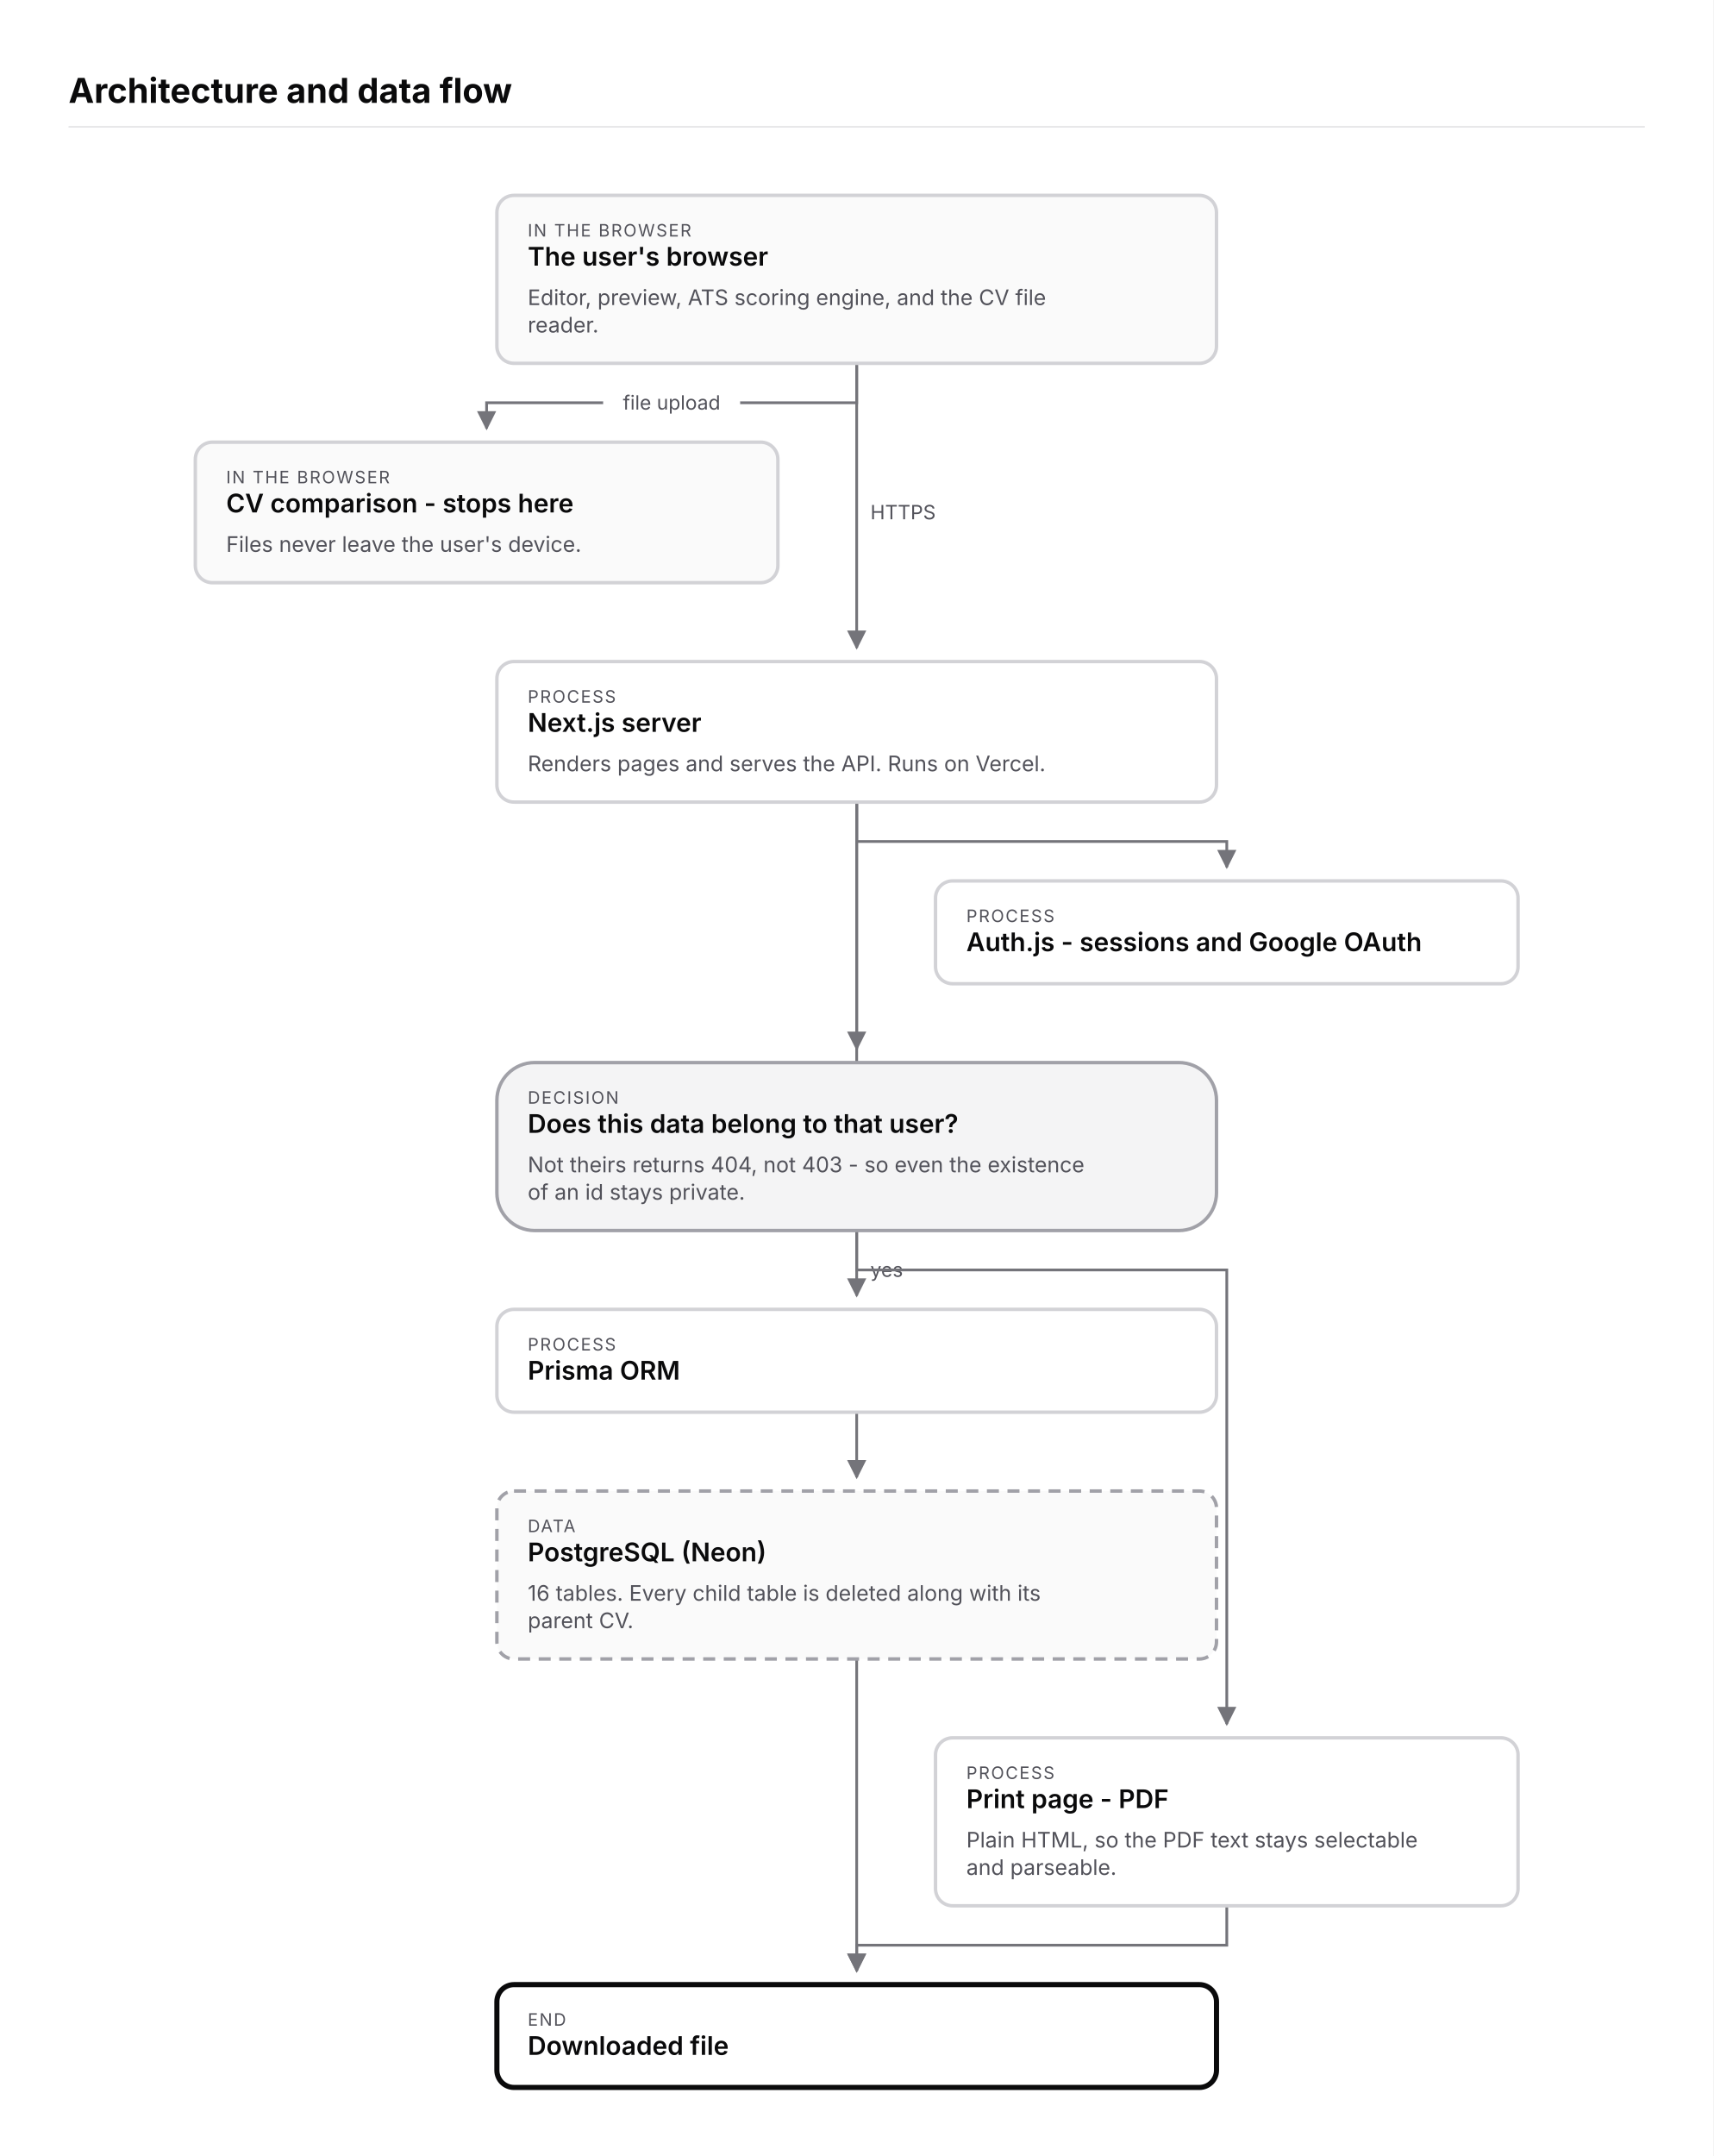
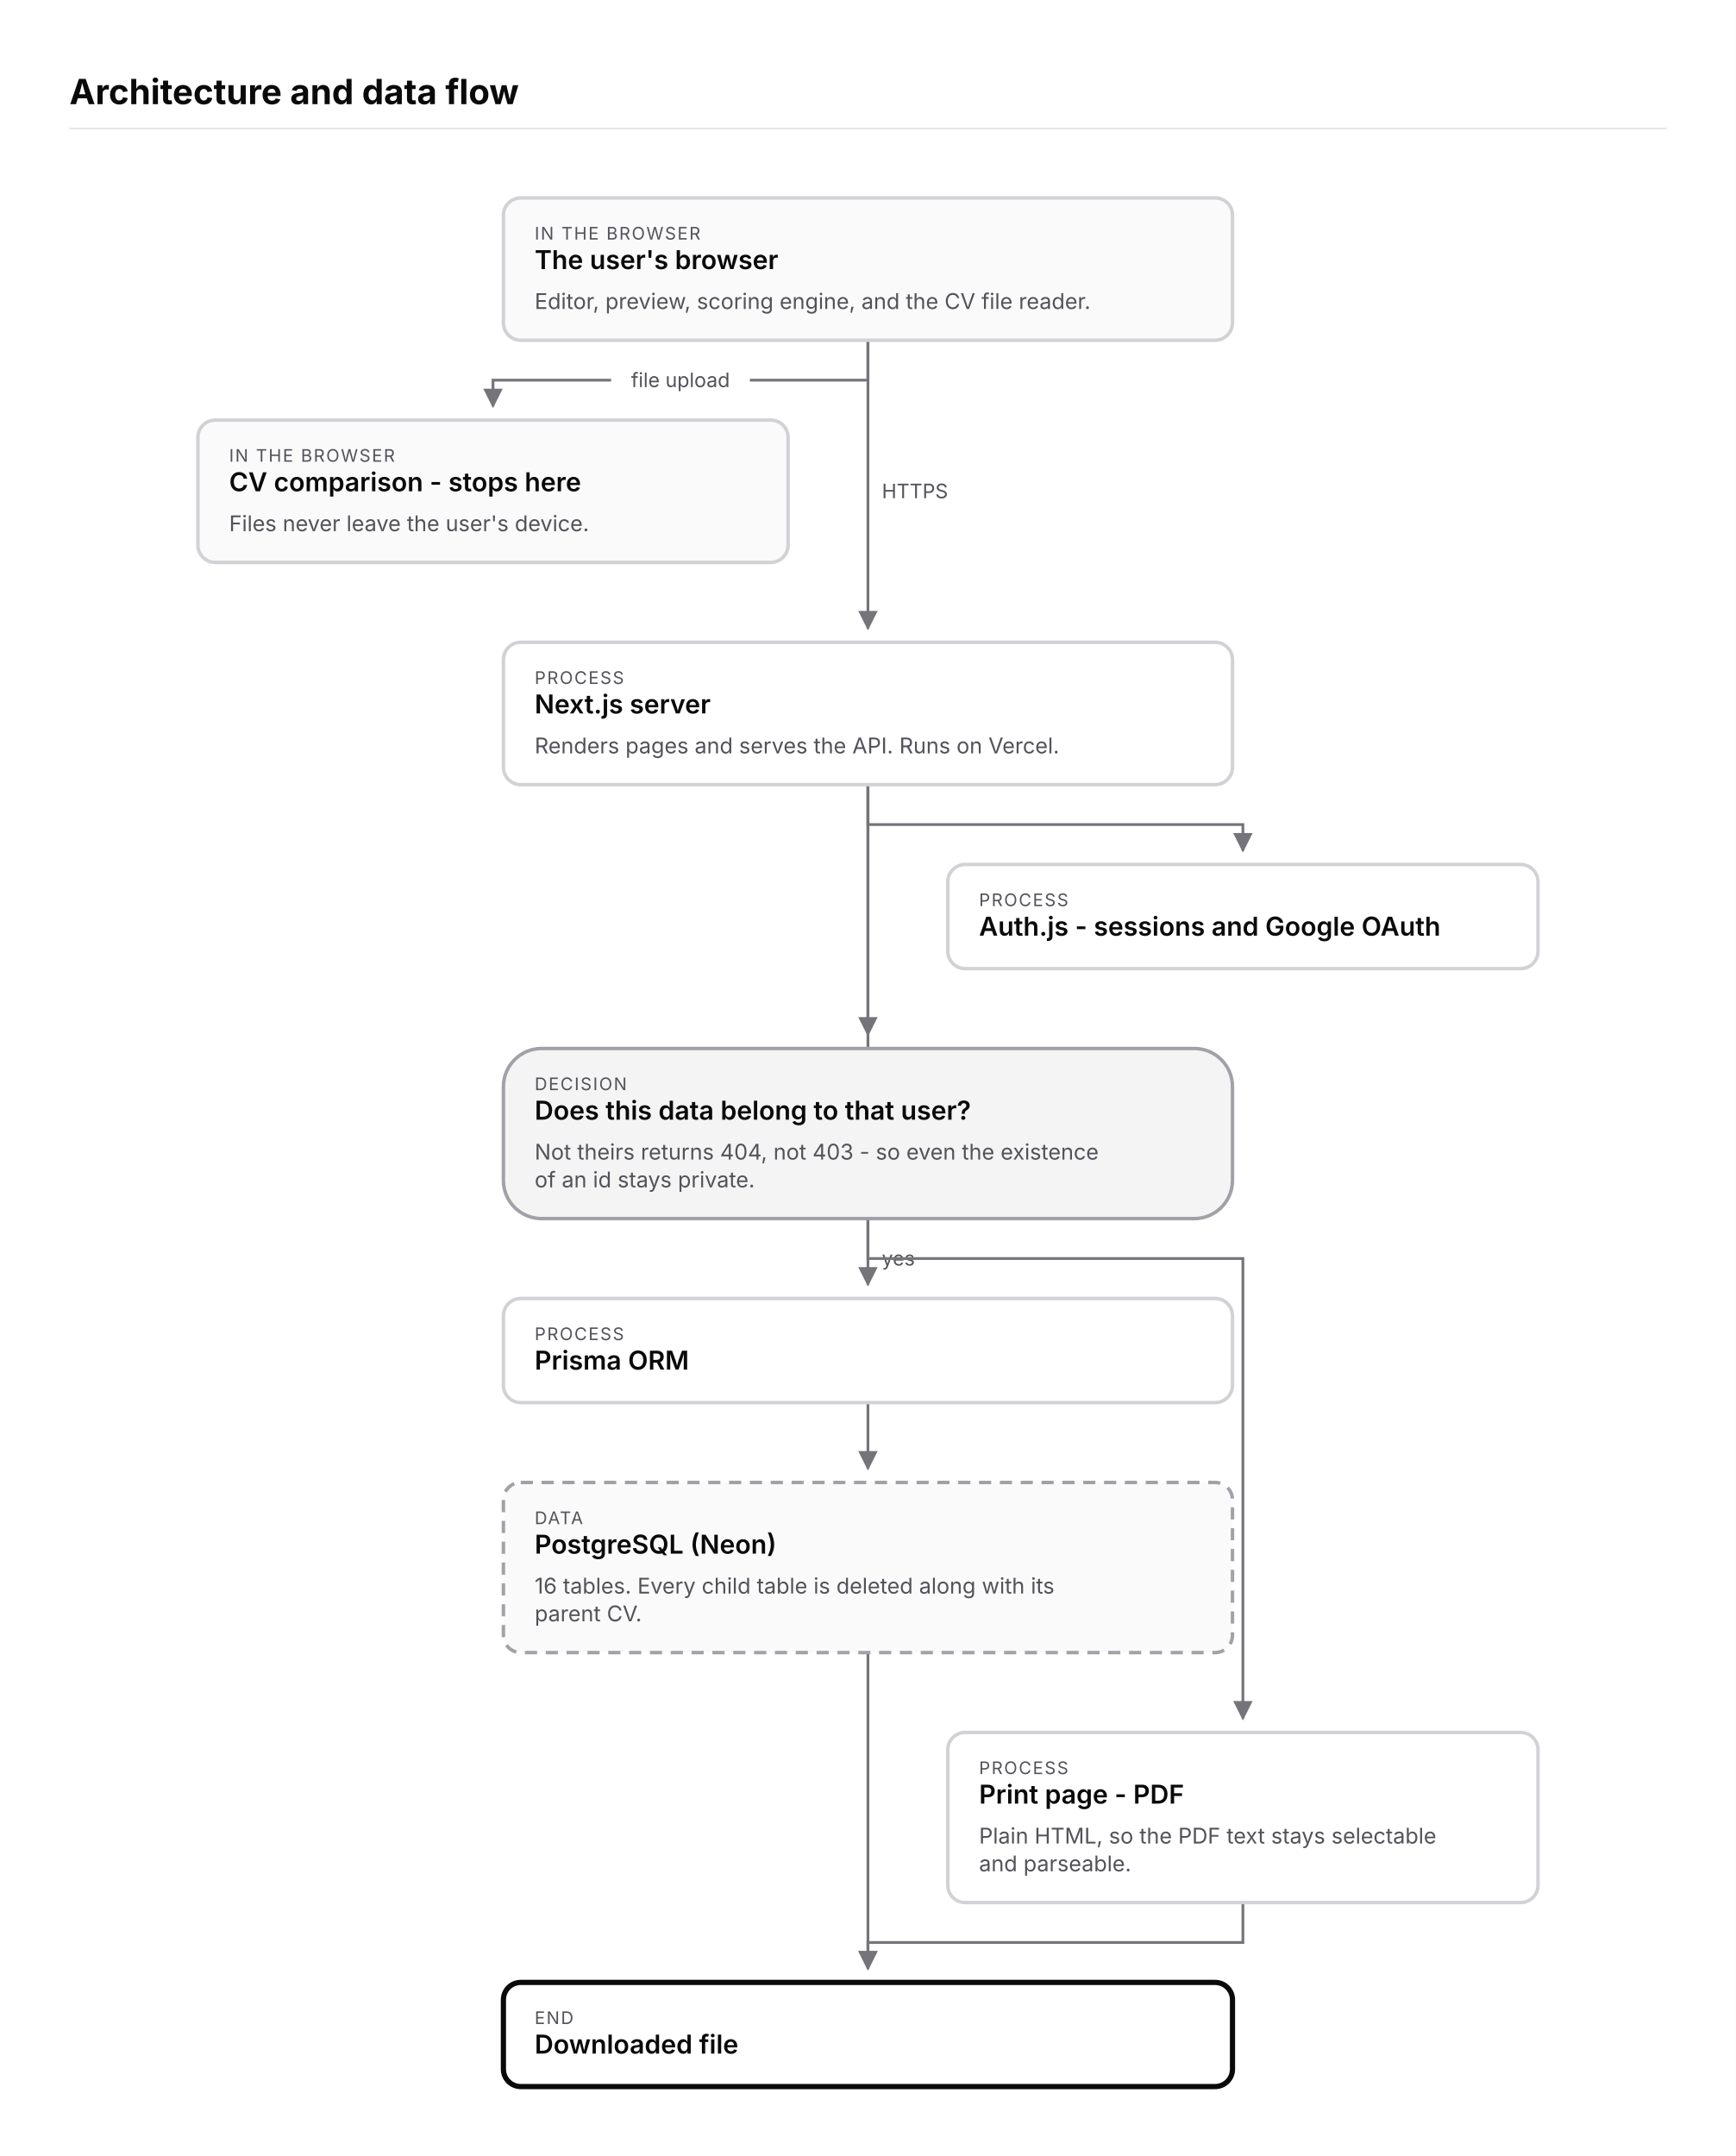
- <svg xmlns="http://www.w3.org/2000/svg" width="1000" height="1258" viewBox="0 0 1000 1258" font-family="Inter, Segoe UI, Helvetica, Arial, sans-serif">
+ <svg xmlns="http://www.w3.org/2000/svg" width="1000" height="1242" viewBox="0 0 1000 1242" font-family="Inter, Segoe UI, Helvetica, Arial, sans-serif">
  <defs>
    <marker id="panah" viewBox="0 0 10 10" refX="9" refY="5" markerWidth="7" markerHeight="7" orient="auto-start-reverse">
      <path d="M 0 0 L 10 5 L 0 10 z" fill="#74747a" />
    </marker>
  </defs>
-   <rect width="1000" height="1258" fill="#ffffff" />
+   <rect width="1000" height="1242" fill="#ffffff" />
  <text x="40" y="60" font-size="20" font-weight="700" fill="#0a0a0b">Architecture and data flow</text>
  <line x1="40" y1="74" x2="960" y2="74" stroke="#e6e6e8" stroke-width="1" />
-   <path d="M 500 212 V 235 H 284 V 250" fill="none" stroke="#74747a" stroke-width="1.6" marker-end="url(#panah)" />
-   <rect x="352" y="226" width="80" height="18" rx="9" fill="#ffffff" />
-   <text x="392" y="239" text-anchor="middle" font-size="11.5" fill="#52525a">file upload</text>
-   <path d="M 500 212 V 378" fill="none" stroke="#74747a" stroke-width="1.6" marker-end="url(#panah)" />
-   <text x="508" y="303" font-size="11.5" fill="#52525a">HTTPS</text>
-   <path d="M 500 468 V 491 H 716 V 506" fill="none" stroke="#74747a" stroke-width="1.6" marker-end="url(#panah)" />
-   <path d="M 500 468 V 612" fill="none" stroke="#74747a" stroke-width="1.6" marker-end="url(#panah)" />
-   <path d="M 500 718 V 756" fill="none" stroke="#74747a" stroke-width="1.6" marker-end="url(#panah)" />
-   <text x="508" y="745" font-size="11.5" fill="#52525a">yes</text>
-   <path d="M 500 824 V 862" fill="none" stroke="#74747a" stroke-width="1.6" marker-end="url(#panah)" />
-   <path d="M 500 468 V 741 H 716 V 1006" fill="none" stroke="#74747a" stroke-width="1.6" marker-end="url(#panah)" />
-   <path d="M 500 968 V 1150" fill="none" stroke="#74747a" stroke-width="1.6" marker-end="url(#panah)" />
-   <path d="M 716 1112 V 1135 H 500 V 1150" fill="none" stroke="#74747a" stroke-width="1.6" marker-end="url(#panah)" />
-   <rect x="290" y="114" width="420" height="98" rx="10" fill="#fafafa" stroke="#d2d2d6" stroke-width="2" />
+   <path d="M 500 196 V 219 H 284 V 234" fill="none" stroke="#74747a" stroke-width="1.6" marker-end="url(#panah)" />
+   <rect x="352" y="210" width="80" height="18" rx="9" fill="#ffffff" />
+   <text x="392" y="223" text-anchor="middle" font-size="11.5" fill="#52525a">file upload</text>
+   <path d="M 500 196 V 362" fill="none" stroke="#74747a" stroke-width="1.6" marker-end="url(#panah)" />
+   <text x="508" y="287" font-size="11.5" fill="#52525a">HTTPS</text>
+   <path d="M 500 452 V 475 H 716 V 490" fill="none" stroke="#74747a" stroke-width="1.6" marker-end="url(#panah)" />
+   <path d="M 500 452 V 596" fill="none" stroke="#74747a" stroke-width="1.6" marker-end="url(#panah)" />
+   <path d="M 500 702 V 740" fill="none" stroke="#74747a" stroke-width="1.6" marker-end="url(#panah)" />
+   <text x="508" y="729" font-size="11.5" fill="#52525a">yes</text>
+   <path d="M 500 808 V 846" fill="none" stroke="#74747a" stroke-width="1.6" marker-end="url(#panah)" />
+   <path d="M 500 452 V 725 H 716 V 990" fill="none" stroke="#74747a" stroke-width="1.6" marker-end="url(#panah)" />
+   <path d="M 500 952 V 1134" fill="none" stroke="#74747a" stroke-width="1.6" marker-end="url(#panah)" />
+   <path d="M 716 1096 V 1119 H 500 V 1134" fill="none" stroke="#74747a" stroke-width="1.6" marker-end="url(#panah)" />
+   <rect x="290" y="114" width="420" height="82" rx="10" fill="#fafafa" stroke="#d2d2d6" stroke-width="2" />
  <text x="308" y="138" font-size="10" letter-spacing="0.08em" fill="#52525a">IN THE BROWSER</text>
  <text x="308" y="155" font-size="15" font-weight="600" fill="#0a0a0b">The user's browser</text>
-   <text x="308" y="178" font-size="12.5" fill="#52525a">Editor, preview, ATS scoring engine, and the CV file</text>
-   <text x="308" y="194" font-size="12.5" fill="#52525a">reader.</text>
-   <rect x="114" y="258" width="340" height="82" rx="10" fill="#fafafa" stroke="#d2d2d6" stroke-width="2" />
-   <text x="132" y="282" font-size="10" letter-spacing="0.08em" fill="#52525a">IN THE BROWSER</text>
-   <text x="132" y="299" font-size="15" font-weight="600" fill="#0a0a0b">CV comparison - stops here</text>
-   <text x="132" y="322" font-size="12.5" fill="#52525a">Files never leave the user's device.</text>
-   <rect x="290" y="386" width="420" height="82" rx="10" fill="#ffffff" stroke="#d2d2d6" stroke-width="2" />
-   <text x="308" y="410" font-size="10" letter-spacing="0.08em" fill="#52525a">PROCESS</text>
-   <text x="308" y="427" font-size="15" font-weight="600" fill="#0a0a0b">Next.js server</text>
-   <text x="308" y="450" font-size="12.5" fill="#52525a">Renders pages and serves the API. Runs on Vercel.</text>
-   <rect x="546" y="514" width="340" height="60" rx="10" fill="#ffffff" stroke="#d2d2d6" stroke-width="2" />
-   <text x="564" y="538" font-size="10" letter-spacing="0.08em" fill="#52525a">PROCESS</text>
-   <text x="564" y="555" font-size="15" font-weight="600" fill="#0a0a0b">Auth.js - sessions and Google OAuth</text>
-   <rect x="290" y="620" width="420" height="98" rx="22" fill="#f4f4f5" stroke="#a1a1a8" stroke-width="2" />
-   <text x="308" y="644" font-size="10" letter-spacing="0.08em" fill="#52525a">DECISION</text>
-   <text x="308" y="661" font-size="15" font-weight="600" fill="#0a0a0b">Does this data belong to that user?</text>
-   <text x="308" y="684" font-size="12.5" fill="#52525a">Not theirs returns 404, not 403 - so even the existence</text>
-   <text x="308" y="700" font-size="12.5" fill="#52525a">of an id stays private.</text>
-   <rect x="290" y="764" width="420" height="60" rx="10" fill="#ffffff" stroke="#d2d2d6" stroke-width="2" />
-   <text x="308" y="788" font-size="10" letter-spacing="0.08em" fill="#52525a">PROCESS</text>
-   <text x="308" y="805" font-size="15" font-weight="600" fill="#0a0a0b">Prisma ORM</text>
-   <rect x="290" y="870" width="420" height="98" rx="10" fill="#fafafa" stroke="#a1a1a8" stroke-width="2" stroke-dasharray="7 5" />
-   <text x="308" y="894" font-size="10" letter-spacing="0.08em" fill="#52525a">DATA</text>
-   <text x="308" y="911" font-size="15" font-weight="600" fill="#0a0a0b">PostgreSQL (Neon)</text>
-   <text x="308" y="934" font-size="12.5" fill="#52525a">16 tables. Every child table is deleted along with its</text>
-   <text x="308" y="950" font-size="12.5" fill="#52525a">parent CV.</text>
-   <rect x="546" y="1014" width="340" height="98" rx="10" fill="#ffffff" stroke="#d2d2d6" stroke-width="2" />
-   <text x="564" y="1038" font-size="10" letter-spacing="0.08em" fill="#52525a">PROCESS</text>
-   <text x="564" y="1055" font-size="15" font-weight="600" fill="#0a0a0b">Print page - PDF</text>
-   <text x="564" y="1078" font-size="12.5" fill="#52525a">Plain HTML, so the PDF text stays selectable</text>
-   <text x="564" y="1094" font-size="12.5" fill="#52525a">and parseable.</text>
-   <rect x="290" y="1158" width="420" height="60" rx="10" fill="#ffffff" stroke="#0a0a0b" stroke-width="3" />
-   <text x="308" y="1182" font-size="10" letter-spacing="0.08em" fill="#52525a">END</text>
-   <text x="308" y="1199" font-size="15" font-weight="600" fill="#0a0a0b">Downloaded file</text>
+   <text x="308" y="178" font-size="12.5" fill="#52525a">Editor, preview, scoring engine, and the CV file reader.</text>
+   <rect x="114" y="242" width="340" height="82" rx="10" fill="#fafafa" stroke="#d2d2d6" stroke-width="2" />
+   <text x="132" y="266" font-size="10" letter-spacing="0.08em" fill="#52525a">IN THE BROWSER</text>
+   <text x="132" y="283" font-size="15" font-weight="600" fill="#0a0a0b">CV comparison - stops here</text>
+   <text x="132" y="306" font-size="12.5" fill="#52525a">Files never leave the user's device.</text>
+   <rect x="290" y="370" width="420" height="82" rx="10" fill="#ffffff" stroke="#d2d2d6" stroke-width="2" />
+   <text x="308" y="394" font-size="10" letter-spacing="0.08em" fill="#52525a">PROCESS</text>
+   <text x="308" y="411" font-size="15" font-weight="600" fill="#0a0a0b">Next.js server</text>
+   <text x="308" y="434" font-size="12.5" fill="#52525a">Renders pages and serves the API. Runs on Vercel.</text>
+   <rect x="546" y="498" width="340" height="60" rx="10" fill="#ffffff" stroke="#d2d2d6" stroke-width="2" />
+   <text x="564" y="522" font-size="10" letter-spacing="0.08em" fill="#52525a">PROCESS</text>
+   <text x="564" y="539" font-size="15" font-weight="600" fill="#0a0a0b">Auth.js - sessions and Google OAuth</text>
+   <rect x="290" y="604" width="420" height="98" rx="22" fill="#f4f4f5" stroke="#a1a1a8" stroke-width="2" />
+   <text x="308" y="628" font-size="10" letter-spacing="0.08em" fill="#52525a">DECISION</text>
+   <text x="308" y="645" font-size="15" font-weight="600" fill="#0a0a0b">Does this data belong to that user?</text>
+   <text x="308" y="668" font-size="12.5" fill="#52525a">Not theirs returns 404, not 403 - so even the existence</text>
+   <text x="308" y="684" font-size="12.5" fill="#52525a">of an id stays private.</text>
+   <rect x="290" y="748" width="420" height="60" rx="10" fill="#ffffff" stroke="#d2d2d6" stroke-width="2" />
+   <text x="308" y="772" font-size="10" letter-spacing="0.08em" fill="#52525a">PROCESS</text>
+   <text x="308" y="789" font-size="15" font-weight="600" fill="#0a0a0b">Prisma ORM</text>
+   <rect x="290" y="854" width="420" height="98" rx="10" fill="#fafafa" stroke="#a1a1a8" stroke-width="2" stroke-dasharray="7 5" />
+   <text x="308" y="878" font-size="10" letter-spacing="0.08em" fill="#52525a">DATA</text>
+   <text x="308" y="895" font-size="15" font-weight="600" fill="#0a0a0b">PostgreSQL (Neon)</text>
+   <text x="308" y="918" font-size="12.5" fill="#52525a">16 tables. Every child table is deleted along with its</text>
+   <text x="308" y="934" font-size="12.5" fill="#52525a">parent CV.</text>
+   <rect x="546" y="998" width="340" height="98" rx="10" fill="#ffffff" stroke="#d2d2d6" stroke-width="2" />
+   <text x="564" y="1022" font-size="10" letter-spacing="0.08em" fill="#52525a">PROCESS</text>
+   <text x="564" y="1039" font-size="15" font-weight="600" fill="#0a0a0b">Print page - PDF</text>
+   <text x="564" y="1062" font-size="12.5" fill="#52525a">Plain HTML, so the PDF text stays selectable</text>
+   <text x="564" y="1078" font-size="12.5" fill="#52525a">and parseable.</text>
+   <rect x="290" y="1142" width="420" height="60" rx="10" fill="#ffffff" stroke="#0a0a0b" stroke-width="3" />
+   <text x="308" y="1166" font-size="10" letter-spacing="0.08em" fill="#52525a">END</text>
+   <text x="308" y="1183" font-size="15" font-weight="600" fill="#0a0a0b">Downloaded file</text>
</svg>
